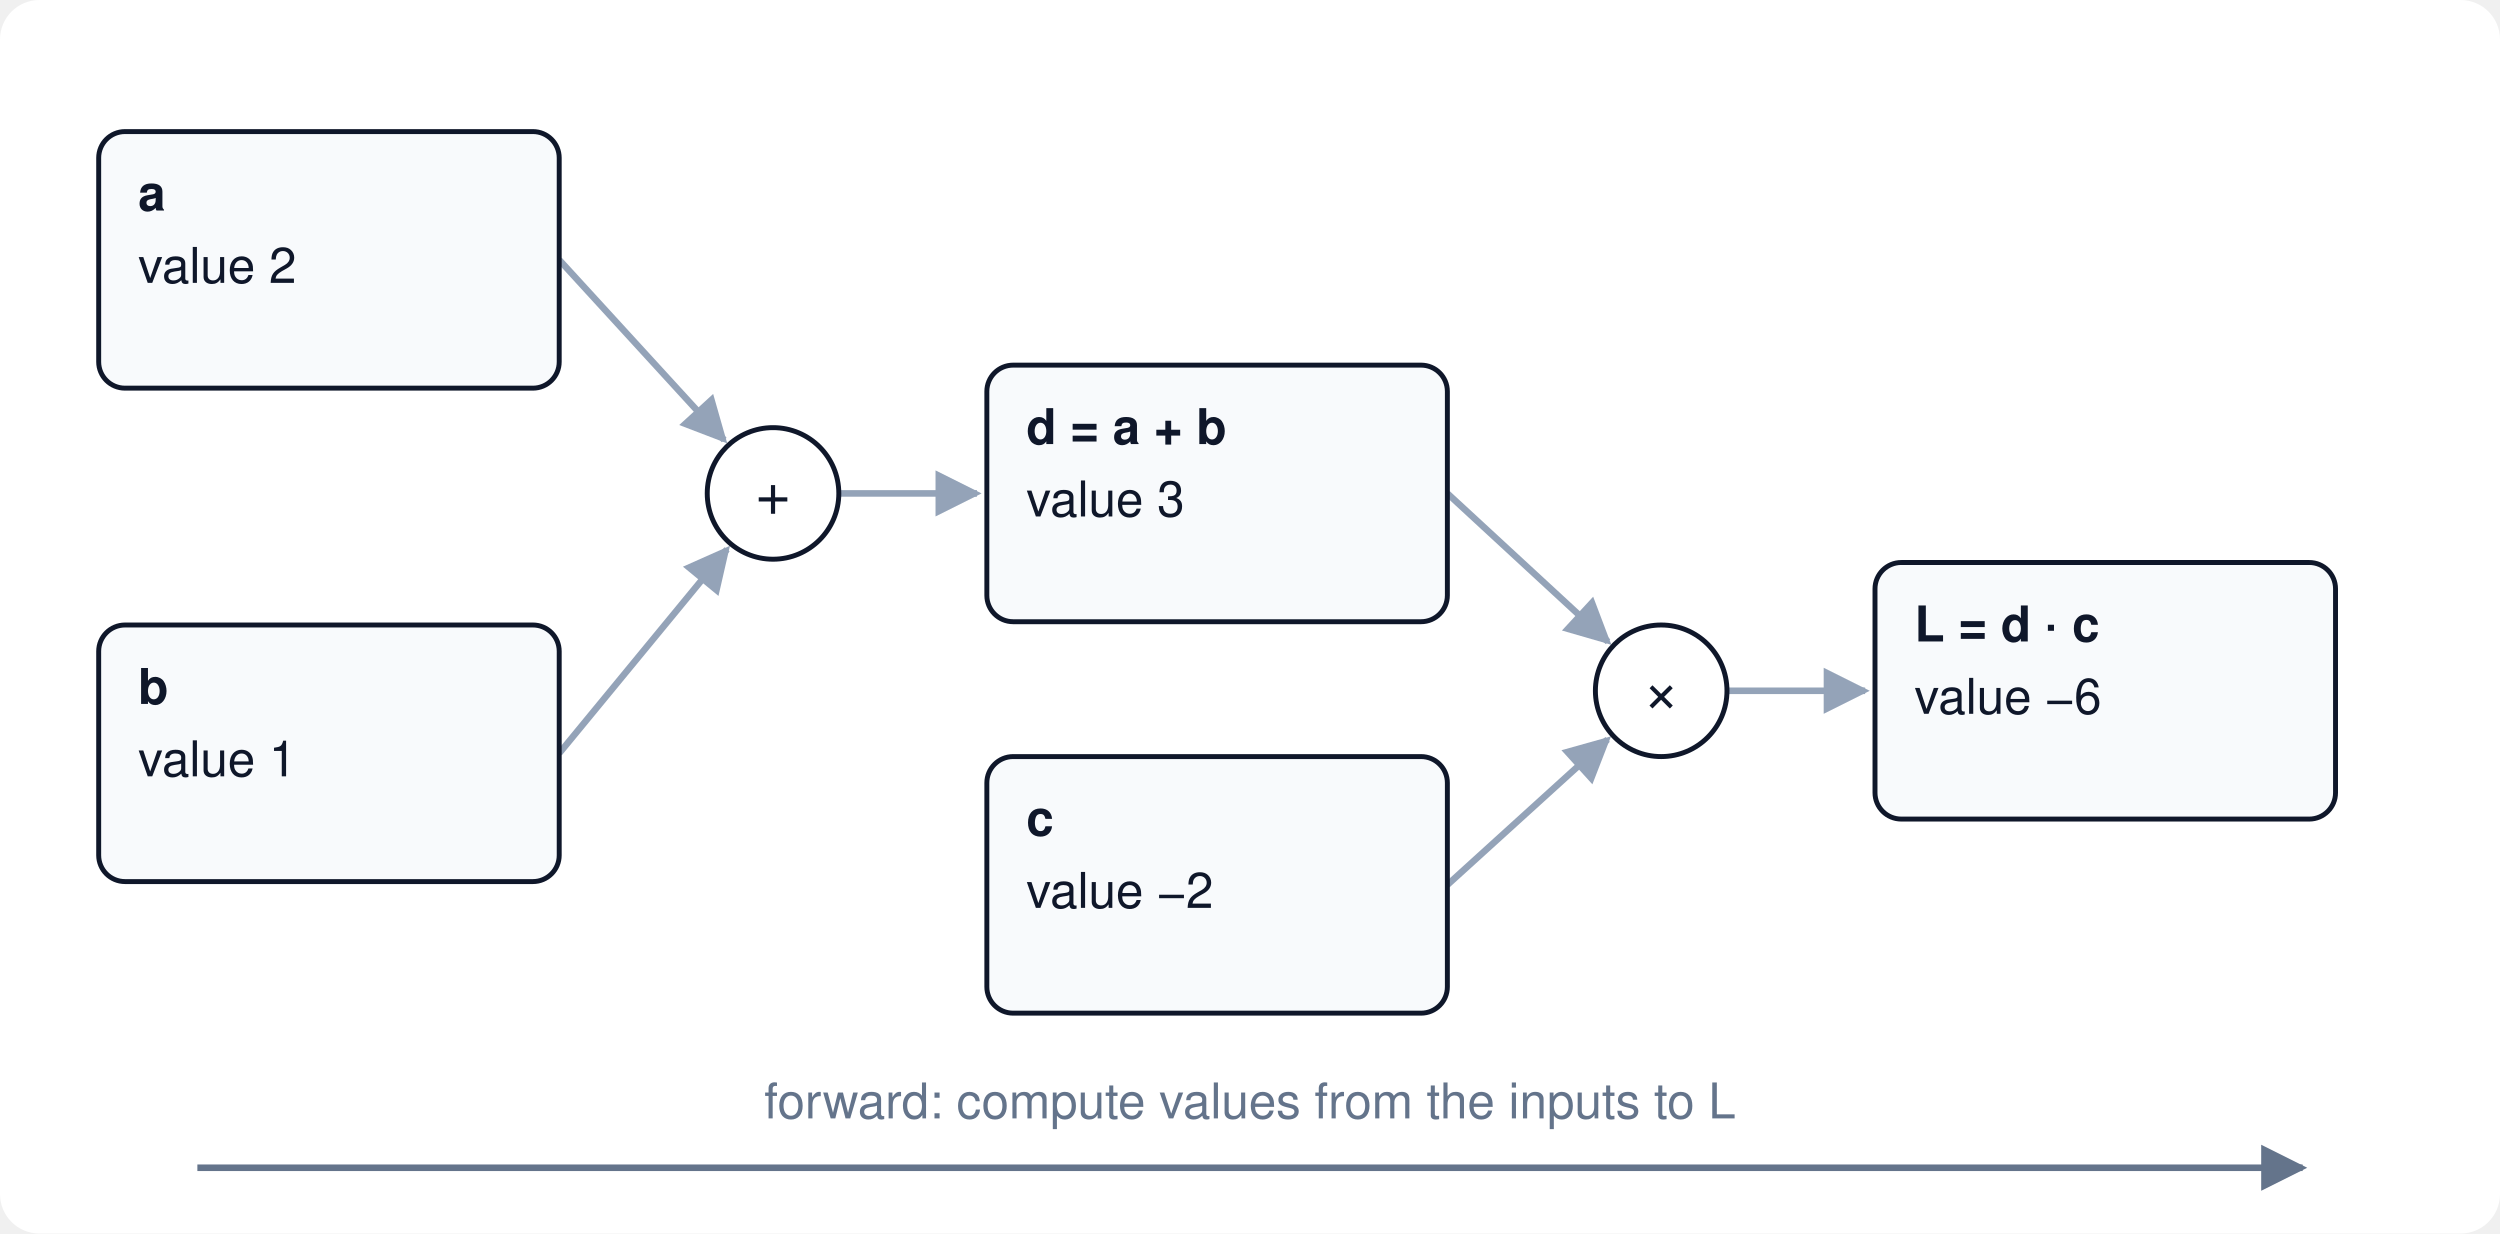
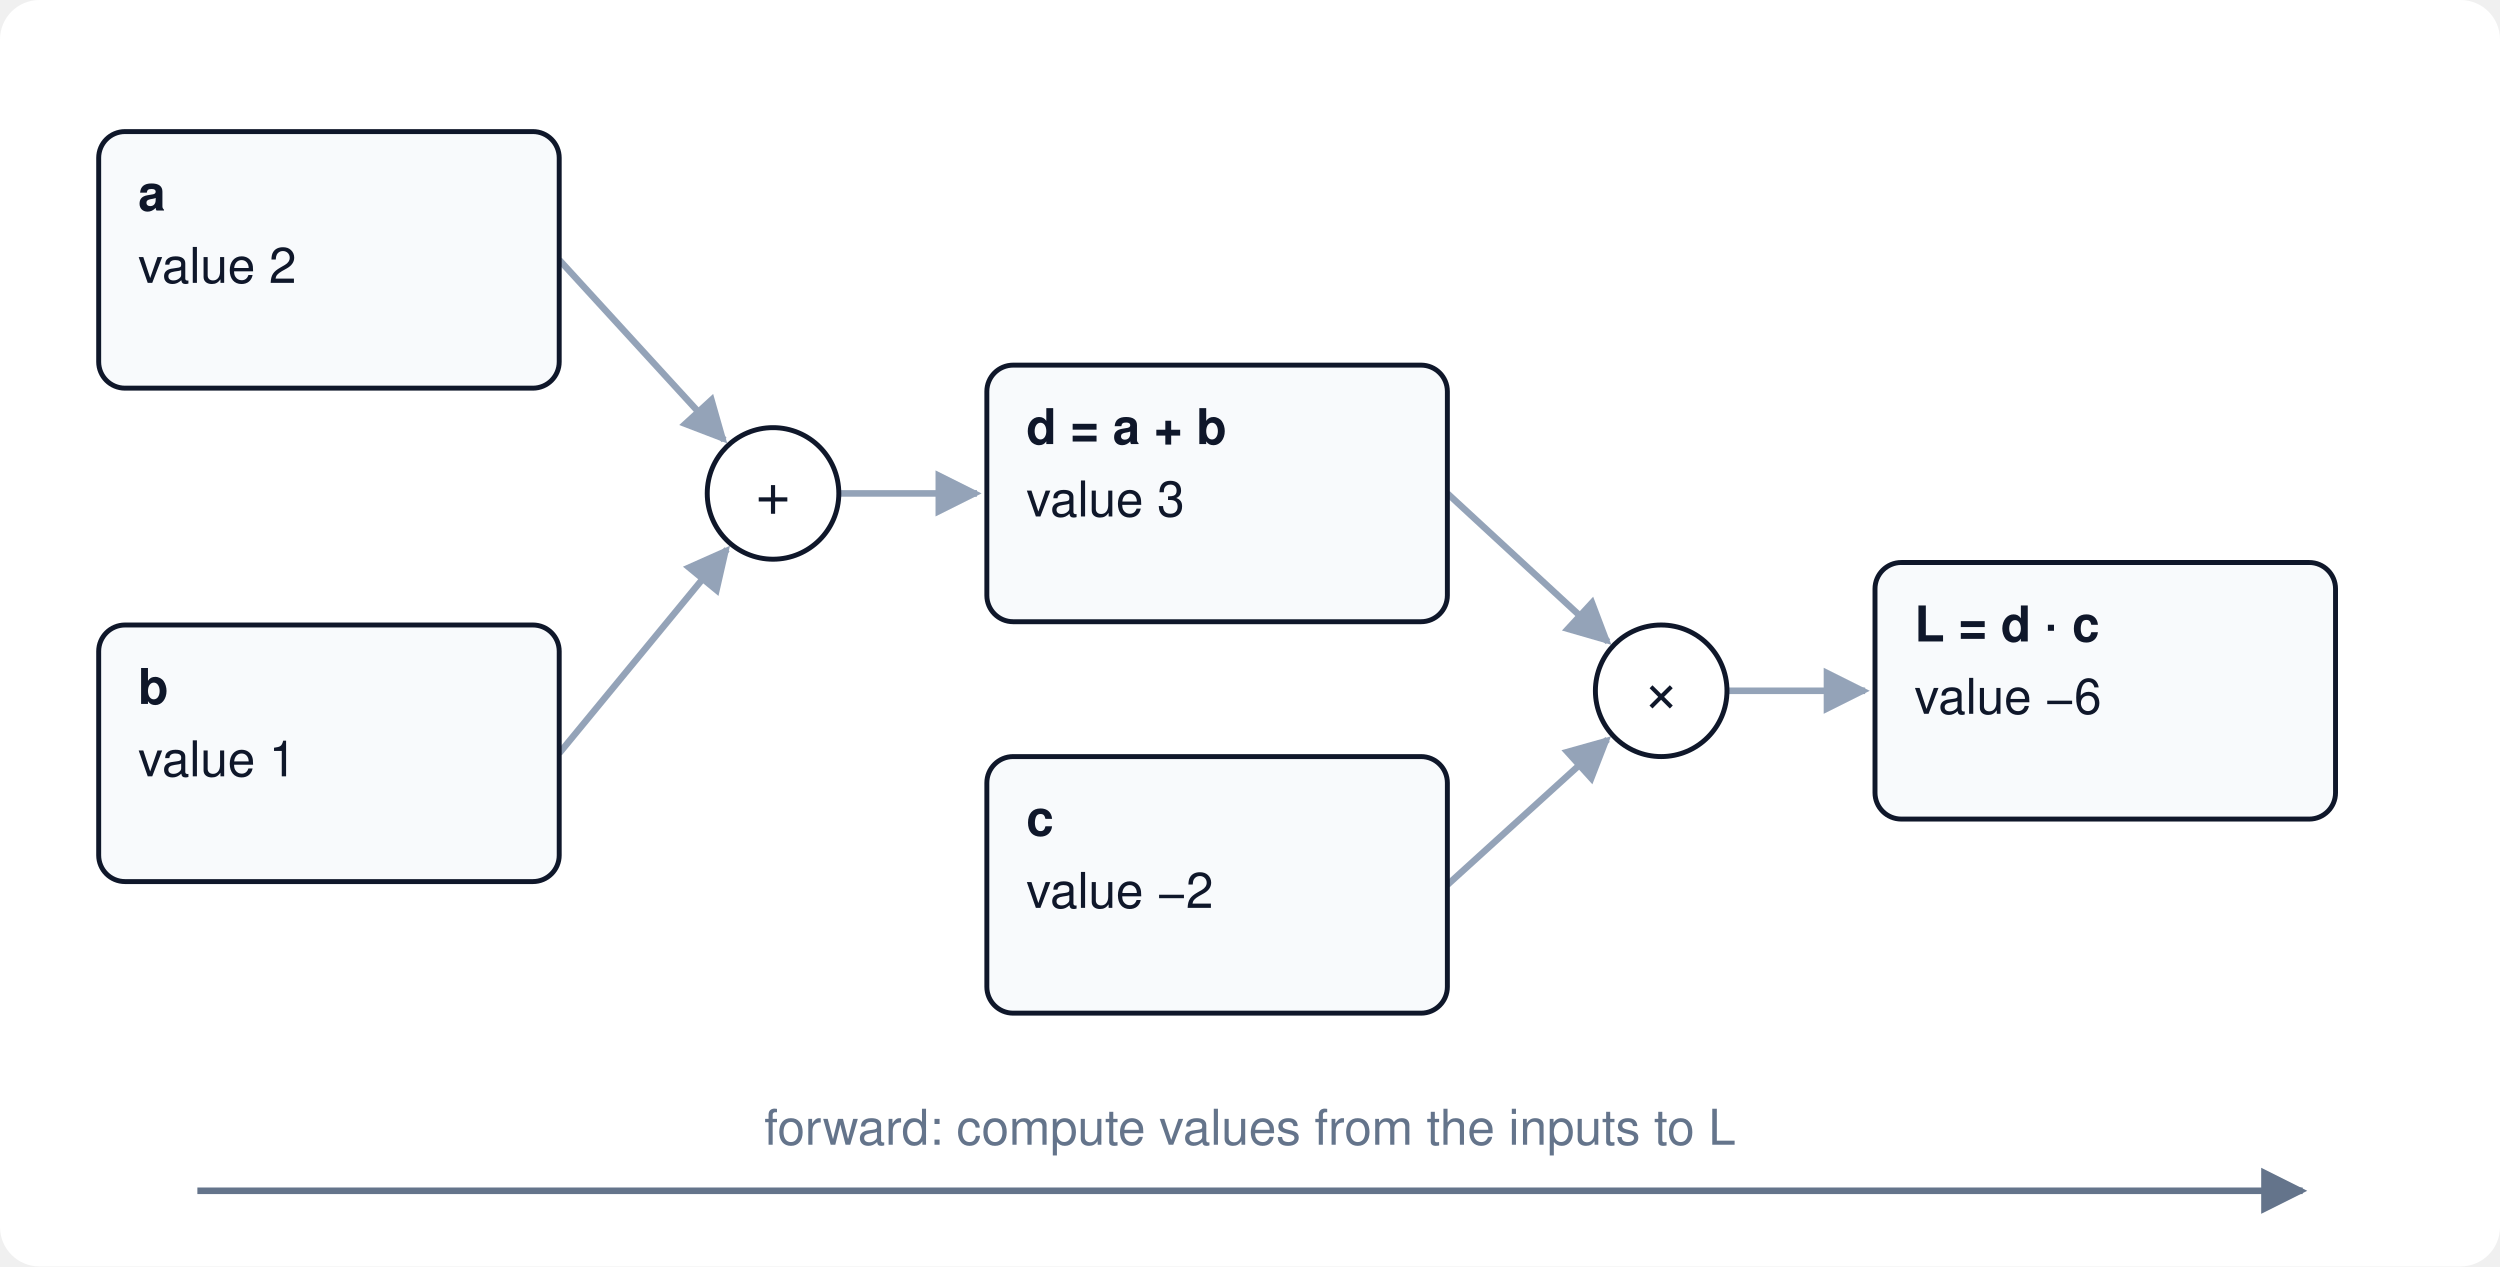
- <svg xmlns="http://www.w3.org/2000/svg" width="760" height="375" viewBox="0 0 760 375" font-family="-apple-system, Segoe UI, Helvetica, Arial, sans-serif" font-size="15" fill="#0f172a">
-   <rect width="760" height="375" rx="12" fill="#ffffff" />
+ <svg xmlns="http://www.w3.org/2000/svg" width="760" height="385" viewBox="0 0 760 385" font-family="-apple-system, Segoe UI, Helvetica, Arial, sans-serif" font-size="15" fill="#0f172a">
+   <rect width="760" height="385" rx="12" fill="#ffffff" />
  <defs>
    <marker id="fwd" viewBox="0 0 10 10" refX="9" refY="5" markerWidth="7" markerHeight="7" orient="auto">
      <path d="M0,0 L10,5 L0,10 z" fill="#94a3b8" />
    </marker>
    <marker id="fwdbig" viewBox="0 0 10 10" refX="9" refY="5" markerWidth="7" markerHeight="7" orient="auto">
      <path d="M0,0 L10,5 L0,10 z" fill="#64748b" />
    </marker>
    <marker id="back" viewBox="0 0 10 10" refX="9" refY="5" markerWidth="7" markerHeight="7" orient="auto">
      <path d="M0,0 L10,5 L0,10 z" fill="#c2410c" />
    </marker>
  </defs>
  <line x1="170" y1="79.0" x2="220.144" y2="133.773" stroke="#94a3b8" stroke-width="2" marker-end="url(#fwd)" />
  <line x1="170" y1="229.0" x2="221.022" y2="166.989" stroke="#94a3b8" stroke-width="2" marker-end="url(#fwd)" />
  <line x1="440" y1="150.0" x2="488.834" y2="195.078" stroke="#94a3b8" stroke-width="2" marker-end="url(#fwd)" />
  <line x1="440" y1="269.0" x2="488.71" y2="224.786" stroke="#94a3b8" stroke-width="2" marker-end="url(#fwd)" />
  <line x1="255" y1="150" x2="297" y2="150.0" stroke="#94a3b8" stroke-width="2" marker-end="url(#fwd)" />
  <line x1="525" y1="210" x2="567" y2="210.0" stroke="#94a3b8" stroke-width="2" marker-end="url(#fwd)" />
  <rect x="30" y="40" width="140" height="78" rx="8" fill="#f8fafc" stroke="#0f172a" stroke-width="1.5" />
  <text x="42" y="64" font-weight="600">a</text>
  <text x="42" y="86">value 2</text>
  <rect x="30" y="190" width="140" height="78" rx="8" fill="#f8fafc" stroke="#0f172a" stroke-width="1.5" />
  <text x="42" y="214" font-weight="600">b</text>
  <text x="42" y="236">value 1</text>
  <rect x="300" y="111" width="140" height="78" rx="8" fill="#f8fafc" stroke="#0f172a" stroke-width="1.5" />
  <text x="312" y="135" font-weight="600">d = a + b</text>
  <text x="312" y="157">value 3</text>
  <rect x="300" y="230" width="140" height="78" rx="8" fill="#f8fafc" stroke="#0f172a" stroke-width="1.5" />
  <text x="312" y="254" font-weight="600">c</text>
  <text x="312" y="276">value −2</text>
  <rect x="570" y="171" width="140" height="78" rx="8" fill="#f8fafc" stroke="#0f172a" stroke-width="1.5" />
  <text x="582" y="195" font-weight="600">L = d · c</text>
  <text x="582" y="217">value −6</text>
  <circle cx="235" cy="150" r="20" fill="#ffffff" stroke="#0f172a" stroke-width="1.5" />
  <text x="235" y="156" text-anchor="middle" font-size="18">+</text>
  <circle cx="505" cy="210" r="20" fill="#ffffff" stroke="#0f172a" stroke-width="1.5" />
  <text x="505" y="216" text-anchor="middle" font-size="18">×</text>
-   <line x1="60" y1="355" x2="700" y2="355" stroke="#64748b" stroke-width="2" marker-end="url(#fwdbig)" />
-   <text x="380" y="340" text-anchor="middle" fill="#64748b">forward: compute values from the inputs to L</text>
+   <line x1="60" y1="362" x2="700" y2="362" stroke="#64748b" stroke-width="2" marker-end="url(#fwdbig)" />
+   <text x="380" y="348" text-anchor="middle" fill="#64748b">forward: compute values from the inputs to L</text>
</svg>
